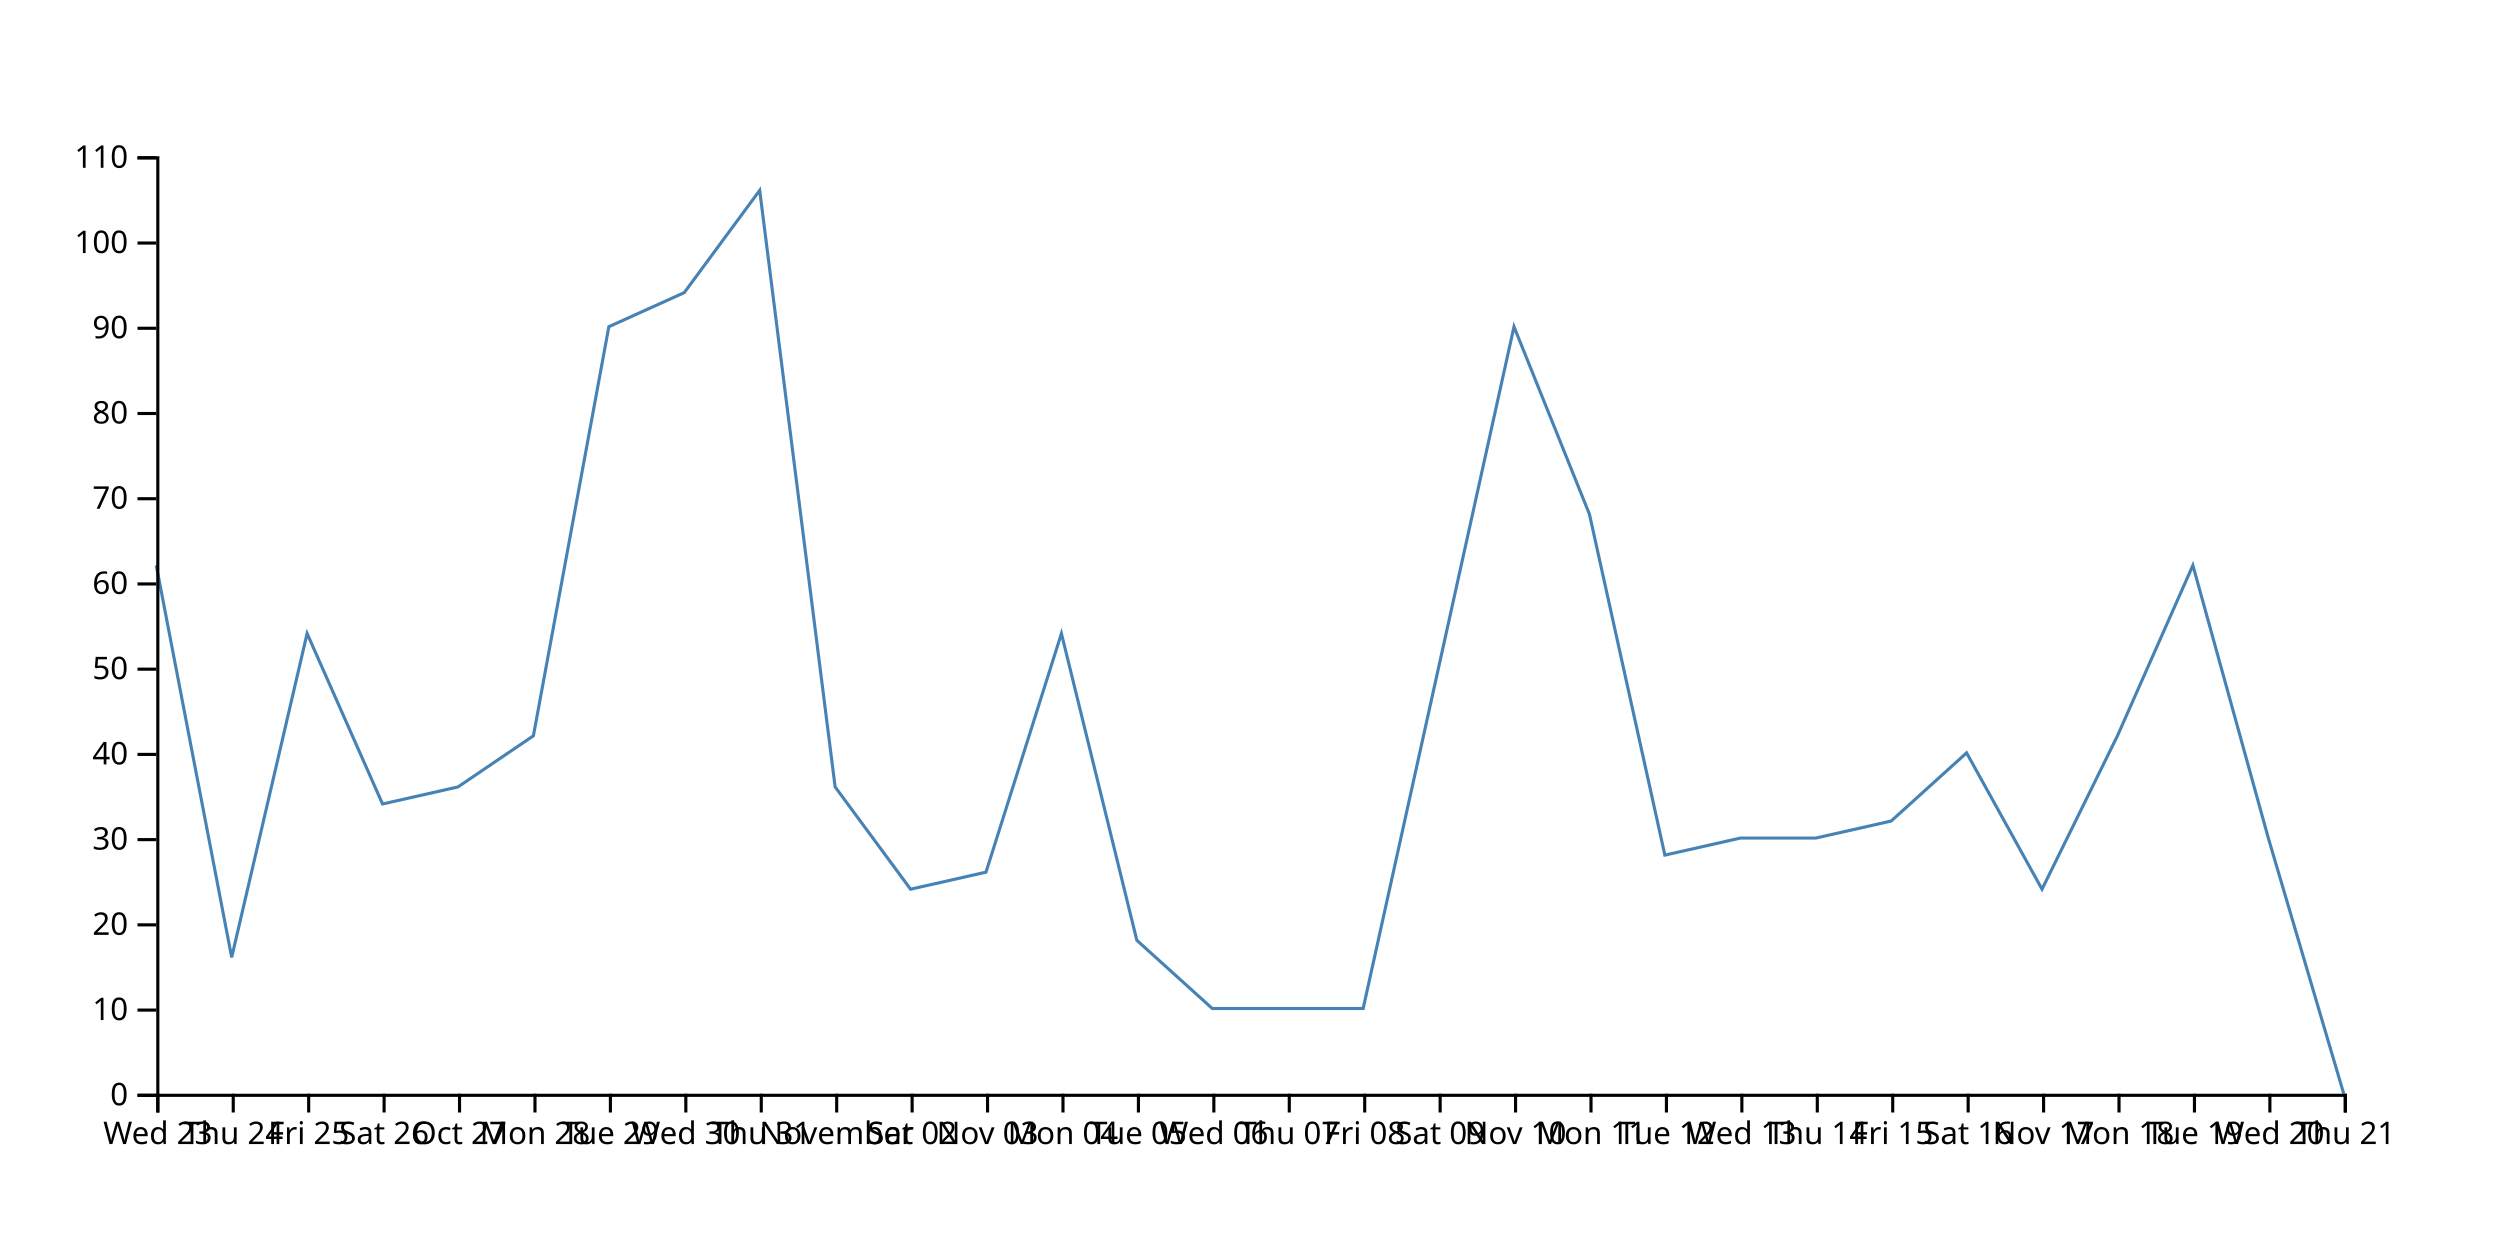
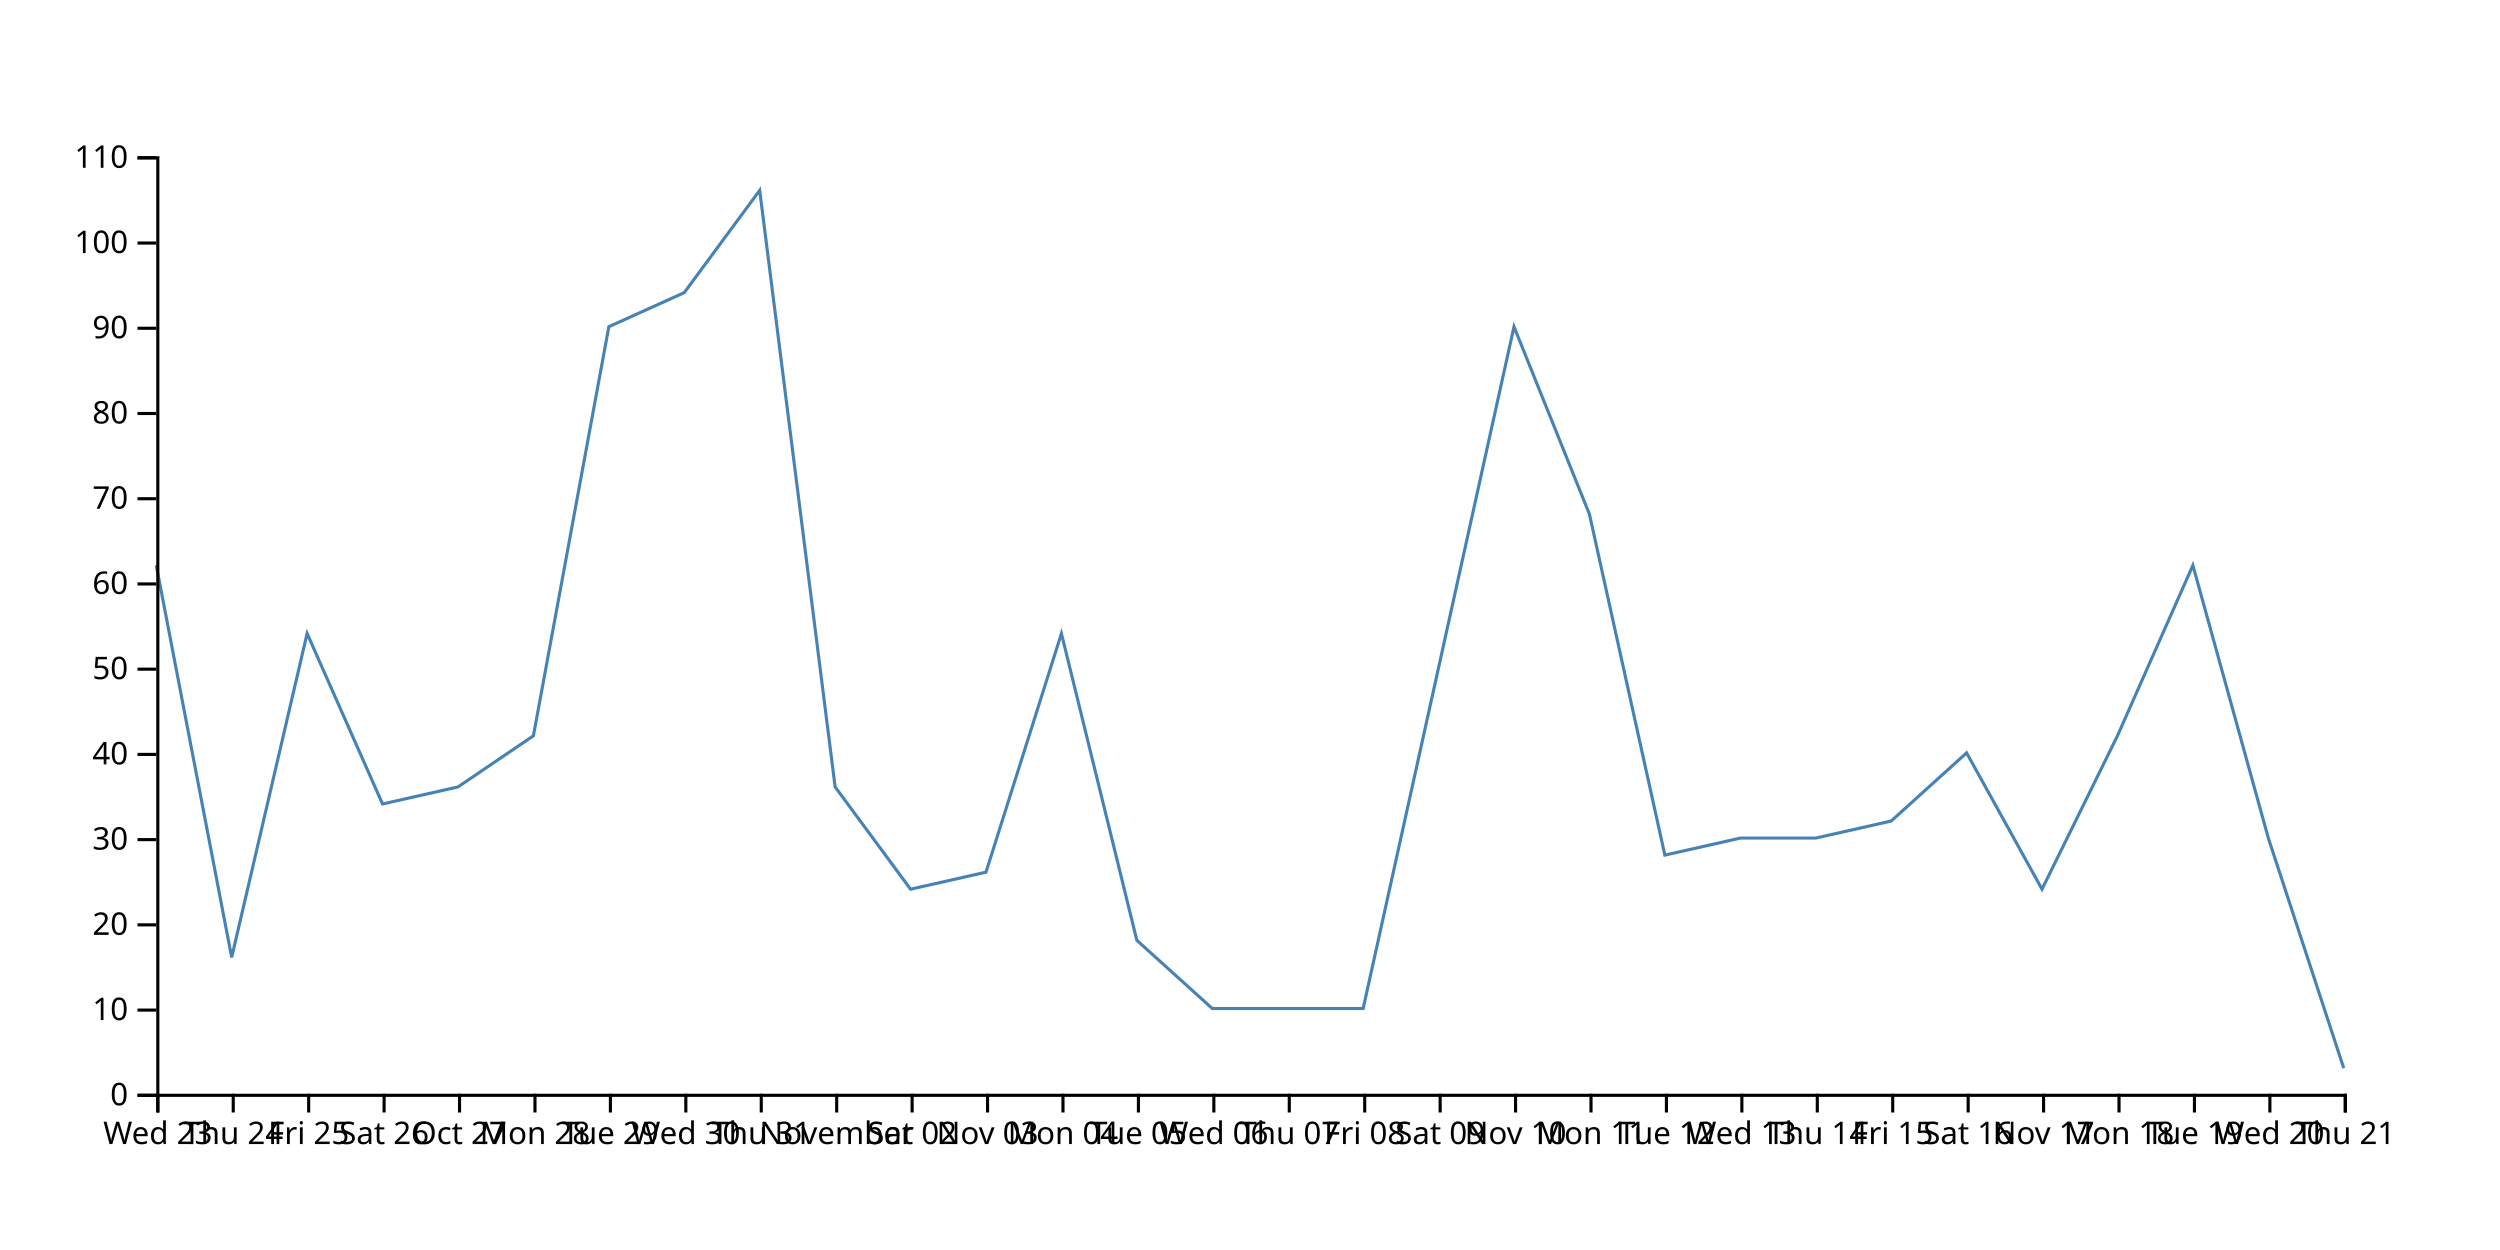
<svg xmlns="http://www.w3.org/2000/svg" width="800" height="400">
-   <path d="M750,350L725.862,268.182L701.724,180.909L677.586,235.455L653.448,284.545L629.31,240.909L605.172,262.727L581.034,268.182L556.897,268.182L532.759,273.636L508.621,164.545L484.483,104.545L460.345,213.636L436.207,322.727L412.069,322.727L387.931,322.727L363.793,300.909L339.655,202.727L315.517,279.091L291.379,284.545L267.241,251.818L243.103,60.909L218.966,93.636L194.828,104.545L170.69,235.455L146.552,251.818L122.414,257.273L98.276,202.727L74.138,306.364L50,180.909" fill="none" stroke="steelblue" />
+   <path d="M750,341.818L725.862,268.182L701.724,180.909L677.586,235.455L653.448,284.545L629.31,240.909L605.172,262.727L581.034,268.182L556.897,268.182L532.759,273.636L508.621,164.545L484.483,104.545L460.345,213.636L436.207,322.727L412.069,322.727L387.931,322.727L363.793,300.909L339.655,202.727L315.517,279.091L291.379,284.545L267.241,251.818L243.103,60.909L218.966,93.636L194.828,104.545L170.69,235.455L146.552,251.818L122.414,257.273L98.276,202.727L74.138,306.364L50,180.909" fill="none" stroke="steelblue" />
  <g transform="translate(0,350)" fill="none" font-size="10" font-family="sans-serif" text-anchor="middle">
    <path class="domain" stroke="currentColor" d="M50.5,6V0.5H750.5V6" />
    <g class="tick" opacity="1" transform="translate(50.5,0)">
      <line stroke="currentColor" y2="6" />
      <text fill="currentColor" y="9" dy="0.71em">Wed 23</text>
    </g>
    <g class="tick" opacity="1" transform="translate(74.63793,0)">
      <line stroke="currentColor" y2="6" />
      <text fill="currentColor" y="9" dy="0.71em">Thu 24</text>
    </g>
    <g class="tick" opacity="1" transform="translate(98.77586,0)">
      <line stroke="currentColor" y2="6" />
      <text fill="currentColor" y="9" dy="0.71em">Fri 25</text>
    </g>
    <g class="tick" opacity="1" transform="translate(122.9138,0)">
      <line stroke="currentColor" y2="6" />
      <text fill="currentColor" y="9" dy="0.71em">Sat 26</text>
    </g>
    <g class="tick" opacity="1" transform="translate(147.0517,0)">
      <line stroke="currentColor" y2="6" />
      <text fill="currentColor" y="9" dy="0.71em">Oct 27</text>
    </g>
    <g class="tick" opacity="1" transform="translate(171.1897,0)">
      <line stroke="currentColor" y2="6" />
      <text fill="currentColor" y="9" dy="0.71em">Mon 28</text>
    </g>
    <g class="tick" opacity="1" transform="translate(195.3276,0)">
      <line stroke="currentColor" y2="6" />
      <text fill="currentColor" y="9" dy="0.71em">Tue 29</text>
    </g>
    <g class="tick" opacity="1" transform="translate(219.4655,0)">
      <line stroke="currentColor" y2="6" />
      <text fill="currentColor" y="9" dy="0.71em">Wed 30</text>
    </g>
    <g class="tick" opacity="1" transform="translate(243.6034,0)">
      <line stroke="currentColor" y2="6" />
      <text fill="currentColor" y="9" dy="0.71em">Thu 31</text>
    </g>
    <g class="tick" opacity="1" transform="translate(267.7414,0)">
      <line stroke="currentColor" y2="6" />
      <text fill="currentColor" y="9" dy="0.71em">November</text>
    </g>
    <g class="tick" opacity="1" transform="translate(291.8793,0)">
      <line stroke="currentColor" y2="6" />
      <text fill="currentColor" y="9" dy="0.71em">Sat 02</text>
    </g>
    <g class="tick" opacity="1" transform="translate(316.0172,0)">
      <line stroke="currentColor" y2="6" />
      <text fill="currentColor" y="9" dy="0.71em">Nov 03</text>
    </g>
    <g class="tick" opacity="1" transform="translate(340.1552,0)">
      <line stroke="currentColor" y2="6" />
      <text fill="currentColor" y="9" dy="0.71em">Mon 04</text>
    </g>
    <g class="tick" opacity="1" transform="translate(364.2931,0)">
      <line stroke="currentColor" y2="6" />
      <text fill="currentColor" y="9" dy="0.71em">Tue 05</text>
    </g>
    <g class="tick" opacity="1" transform="translate(388.431,0)">
      <line stroke="currentColor" y2="6" />
      <text fill="currentColor" y="9" dy="0.71em">Wed 06</text>
    </g>
    <g class="tick" opacity="1" transform="translate(412.569,0)">
      <line stroke="currentColor" y2="6" />
      <text fill="currentColor" y="9" dy="0.71em">Thu 07</text>
    </g>
    <g class="tick" opacity="1" transform="translate(436.7069,0)">
      <line stroke="currentColor" y2="6" />
      <text fill="currentColor" y="9" dy="0.71em">Fri 08</text>
    </g>
    <g class="tick" opacity="1" transform="translate(460.8448,0)">
      <line stroke="currentColor" y2="6" />
      <text fill="currentColor" y="9" dy="0.71em">Sat 09</text>
    </g>
    <g class="tick" opacity="1" transform="translate(484.9828,0)">
      <line stroke="currentColor" y2="6" />
      <text fill="currentColor" y="9" dy="0.71em">Nov 10</text>
    </g>
    <g class="tick" opacity="1" transform="translate(509.1207,0)">
      <line stroke="currentColor" y2="6" />
      <text fill="currentColor" y="9" dy="0.71em">Mon 11</text>
    </g>
    <g class="tick" opacity="1" transform="translate(533.2586,0)">
      <line stroke="currentColor" y2="6" />
      <text fill="currentColor" y="9" dy="0.71em">Tue 12</text>
    </g>
    <g class="tick" opacity="1" transform="translate(557.3966,0)">
      <line stroke="currentColor" y2="6" />
      <text fill="currentColor" y="9" dy="0.71em">Wed 13</text>
    </g>
    <g class="tick" opacity="1" transform="translate(581.5345,0)">
      <line stroke="currentColor" y2="6" />
      <text fill="currentColor" y="9" dy="0.71em">Thu 14</text>
    </g>
    <g class="tick" opacity="1" transform="translate(605.6724,0)">
      <line stroke="currentColor" y2="6" />
      <text fill="currentColor" y="9" dy="0.71em">Fri 15</text>
    </g>
    <g class="tick" opacity="1" transform="translate(629.8103,0)">
      <line stroke="currentColor" y2="6" />
      <text fill="currentColor" y="9" dy="0.71em">Sat 16</text>
    </g>
    <g class="tick" opacity="1" transform="translate(653.9483,0)">
      <line stroke="currentColor" y2="6" />
      <text fill="currentColor" y="9" dy="0.71em">Nov 17</text>
    </g>
    <g class="tick" opacity="1" transform="translate(678.0862,0)">
      <line stroke="currentColor" y2="6" />
      <text fill="currentColor" y="9" dy="0.71em">Mon 18</text>
    </g>
    <g class="tick" opacity="1" transform="translate(702.2241,0)">
      <line stroke="currentColor" y2="6" />
      <text fill="currentColor" y="9" dy="0.71em">Tue 19</text>
    </g>
    <g class="tick" opacity="1" transform="translate(726.3621,0)">
      <line stroke="currentColor" y2="6" />
      <text fill="currentColor" y="9" dy="0.71em">Wed 20</text>
    </g>
    <g class="tick" opacity="1" transform="translate(750.5,0)">
      <line stroke="currentColor" y2="6" />
      <text fill="currentColor" y="9" dy="0.71em">Thu 21</text>
    </g>
  </g>
  <g transform="translate(50,0)" fill="none" font-size="10" font-family="sans-serif" text-anchor="end">
    <path class="domain" stroke="currentColor" d="M-6,350.5H0.5V50.5H-6" />
    <g class="tick" opacity="1" transform="translate(0,350.5)">
      <line stroke="currentColor" x2="-6" />
      <text fill="currentColor" x="-9" dy="0.32em">0</text>
    </g>
    <g class="tick" opacity="1" transform="translate(0,323.2273)">
      <line stroke="currentColor" x2="-6" />
      <text fill="currentColor" x="-9" dy="0.32em">10</text>
    </g>
    <g class="tick" opacity="1" transform="translate(0,295.9545)">
      <line stroke="currentColor" x2="-6" />
      <text fill="currentColor" x="-9" dy="0.32em">20</text>
    </g>
    <g class="tick" opacity="1" transform="translate(0,268.6818)">
      <line stroke="currentColor" x2="-6" />
      <text fill="currentColor" x="-9" dy="0.32em">30</text>
    </g>
    <g class="tick" opacity="1" transform="translate(0,241.4091)">
      <line stroke="currentColor" x2="-6" />
      <text fill="currentColor" x="-9" dy="0.32em">40</text>
    </g>
    <g class="tick" opacity="1" transform="translate(0,214.1364)">
      <line stroke="currentColor" x2="-6" />
      <text fill="currentColor" x="-9" dy="0.32em">50</text>
    </g>
    <g class="tick" opacity="1" transform="translate(0,186.8636)">
      <line stroke="currentColor" x2="-6" />
      <text fill="currentColor" x="-9" dy="0.32em">60</text>
    </g>
    <g class="tick" opacity="1" transform="translate(0,159.5909)">
      <line stroke="currentColor" x2="-6" />
      <text fill="currentColor" x="-9" dy="0.32em">70</text>
    </g>
    <g class="tick" opacity="1" transform="translate(0,132.3182)">
      <line stroke="currentColor" x2="-6" />
      <text fill="currentColor" x="-9" dy="0.32em">80</text>
    </g>
    <g class="tick" opacity="1" transform="translate(0,105.0455)">
      <line stroke="currentColor" x2="-6" />
      <text fill="currentColor" x="-9" dy="0.32em">90</text>
    </g>
    <g class="tick" opacity="1" transform="translate(0,77.77273)">
      <line stroke="currentColor" x2="-6" />
      <text fill="currentColor" x="-9" dy="0.32em">100</text>
    </g>
    <g class="tick" opacity="1" transform="translate(0,50.5)">
      <line stroke="currentColor" x2="-6" />
      <text fill="currentColor" x="-9" dy="0.32em">110</text>
    </g>
  </g>
</svg>
